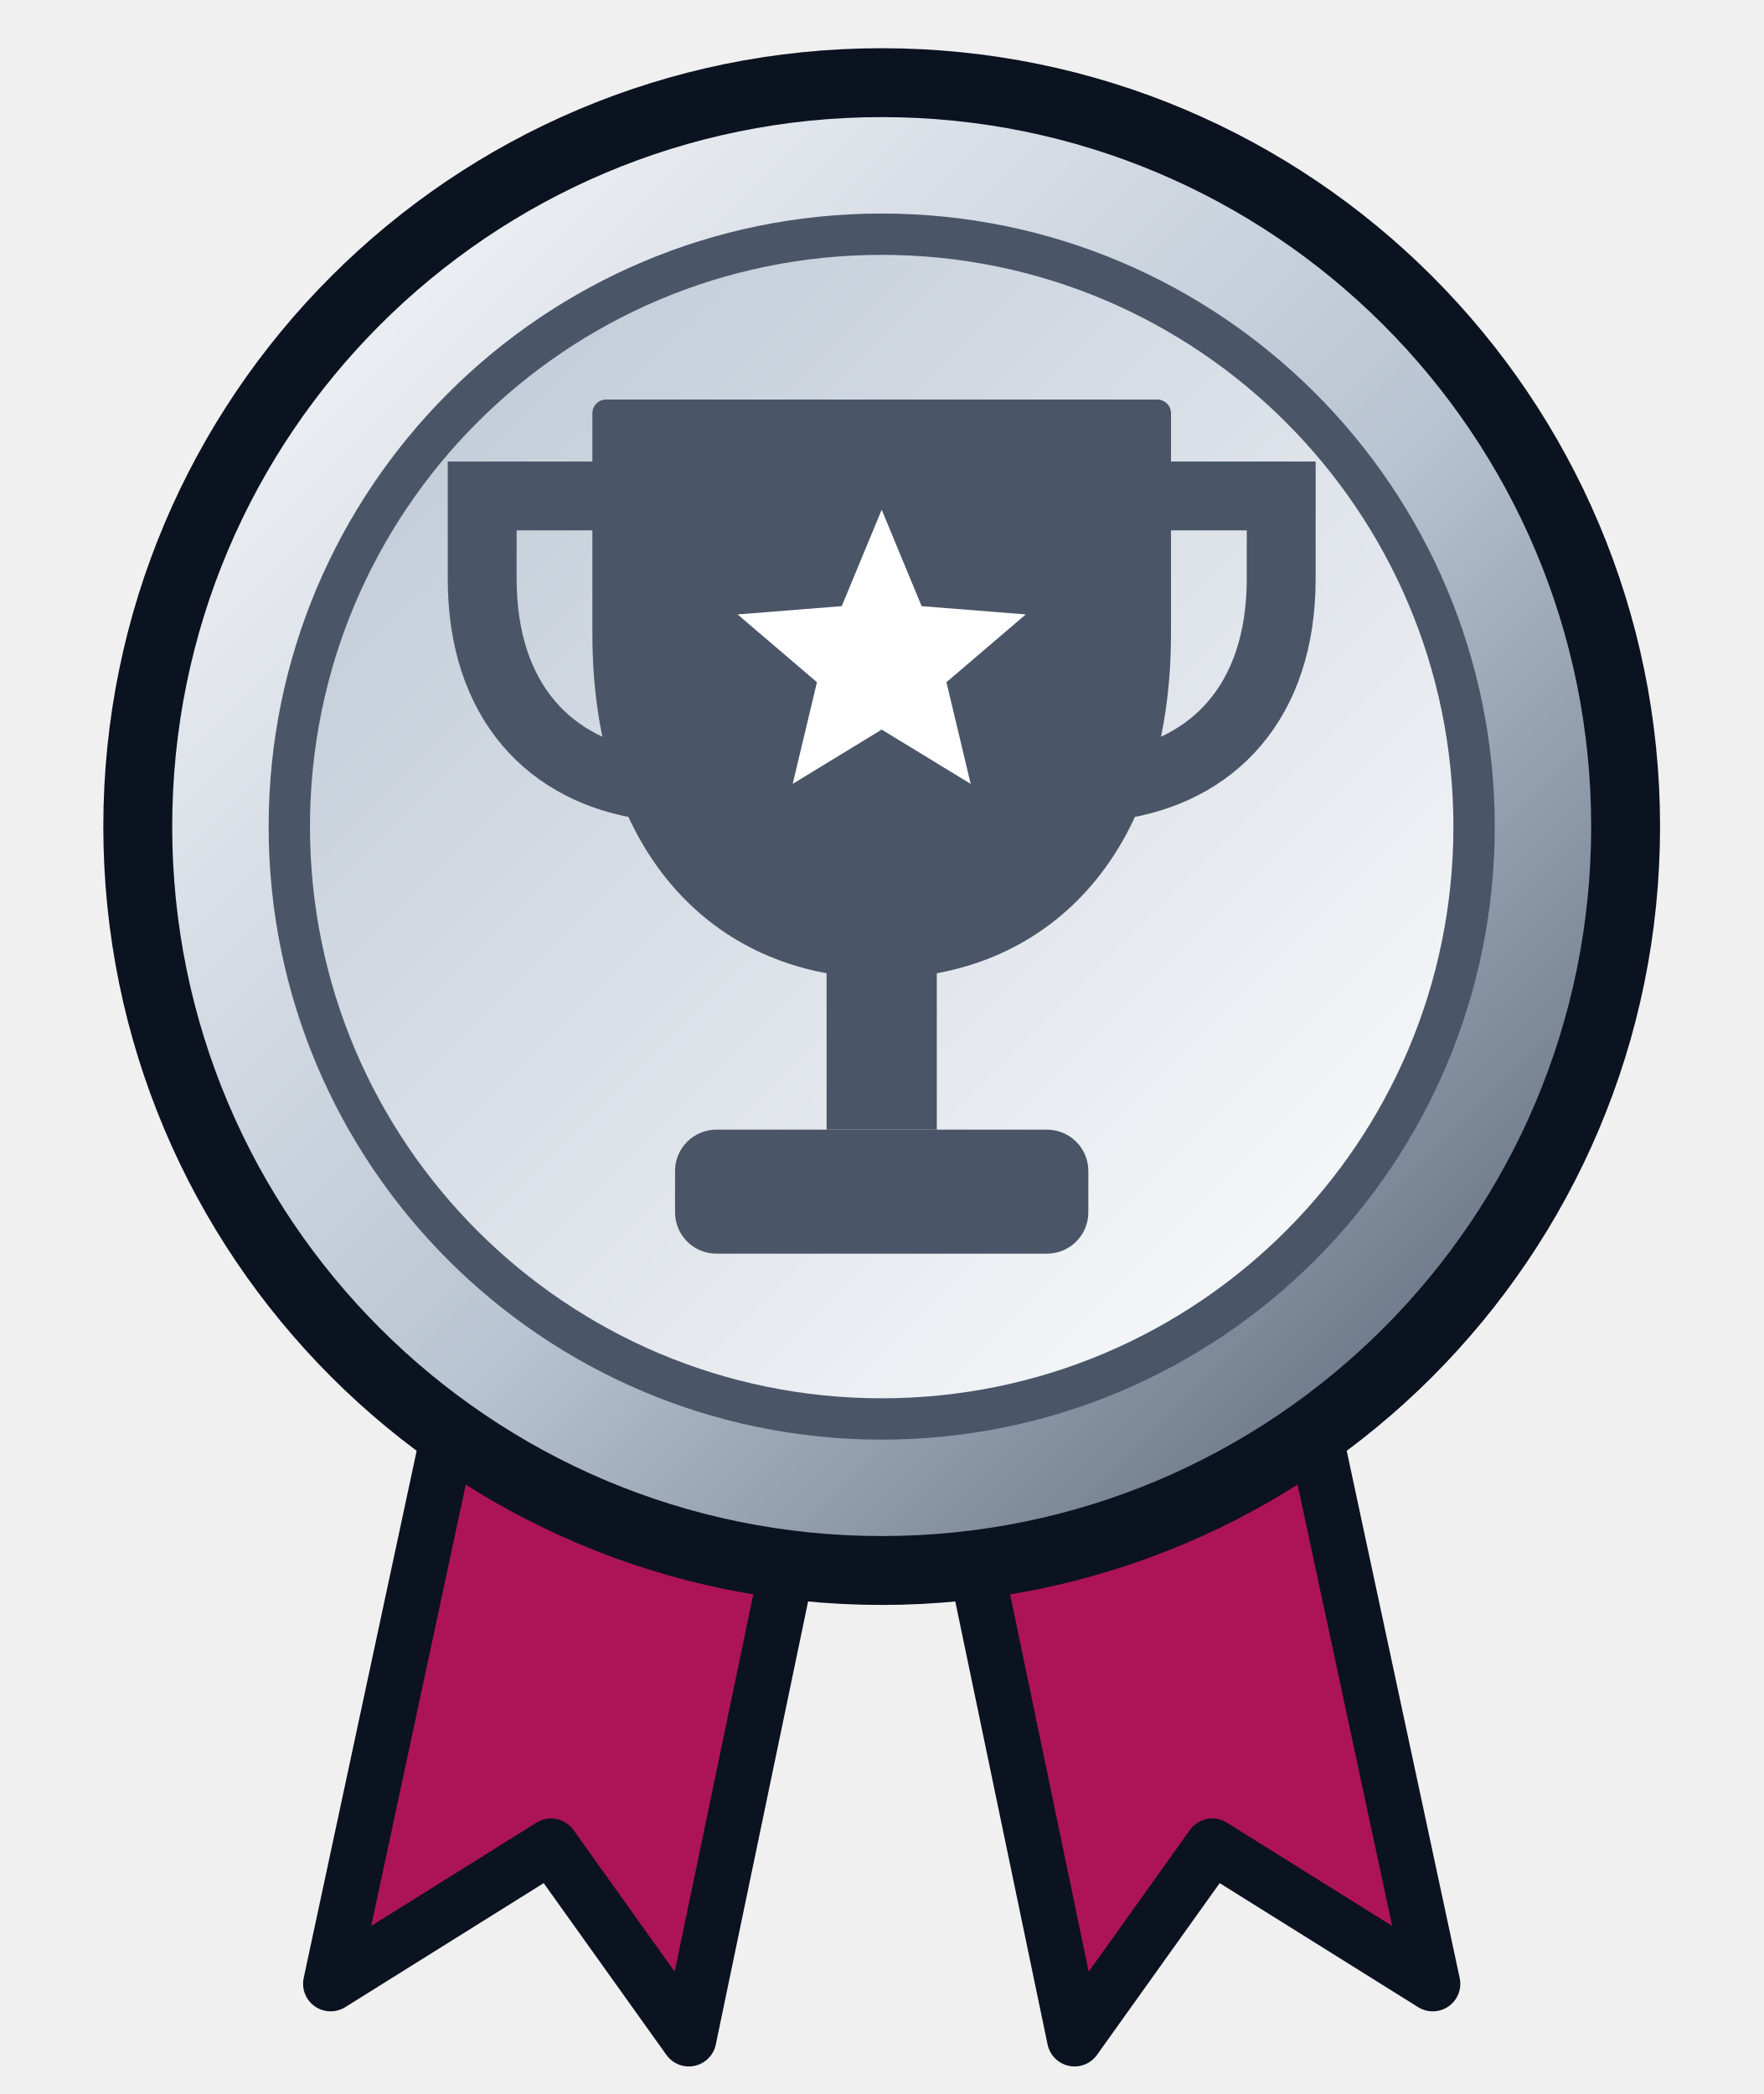
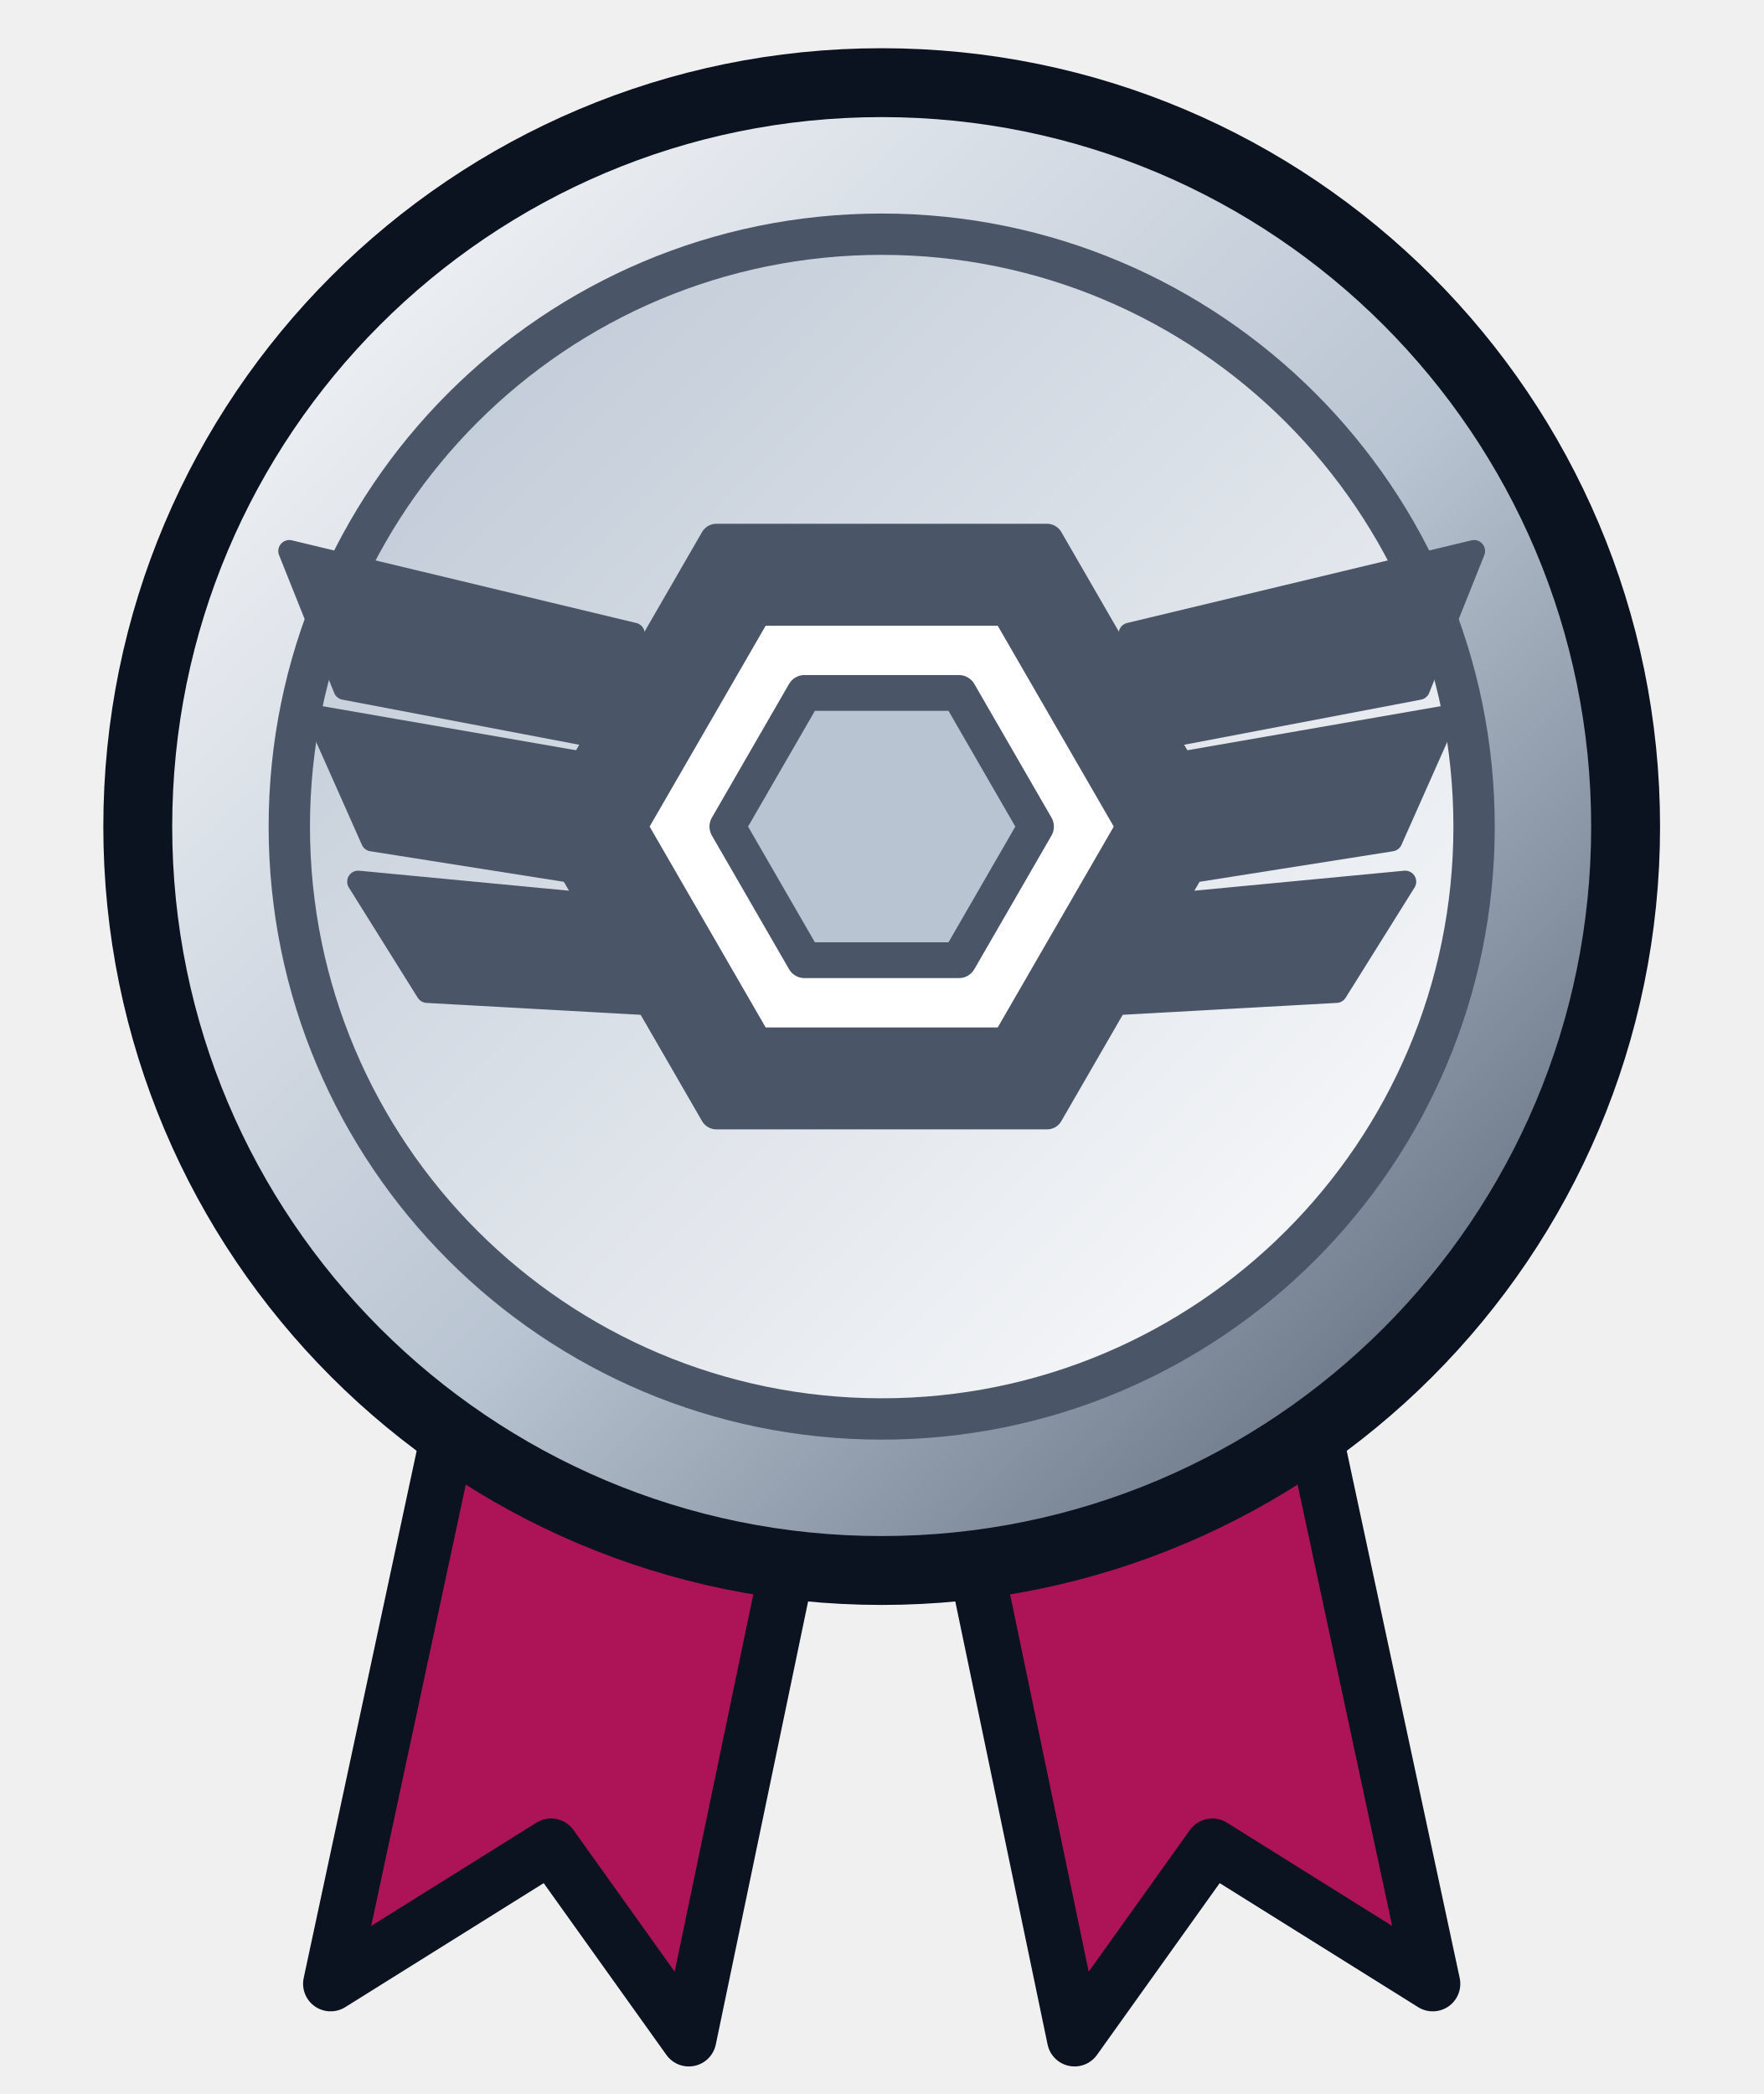
<svg xmlns="http://www.w3.org/2000/svg" viewBox="0 0 64 76" width="64" height="76">
  <defs>
    <linearGradient id="metal" x1="0" y1="0" x2="1" y2="1">
      <stop offset="0" stop-color="#ffffff" />
      <stop offset="0.55" stop-color="#b9c4d2" />
      <stop offset="1" stop-color="#4a5568" />
    </linearGradient>
    <linearGradient id="inner" x1="1" y1="1" x2="0" y2="0">
      <stop offset="0" stop-color="#ffffff" />
      <stop offset="1" stop-color="#b9c4d2" />
    </linearGradient>
  </defs>
  <path d="M18 44 L12 72 L20 67 L25 74 L30 50 Z" fill="#ad1457" stroke="#0b1220" stroke-width="2" stroke-linejoin="round" />
  <path d="M46 44 L52 72 L44 67 L39 74 L34 50 Z" fill="#ad1457" stroke="#0b1220" stroke-width="2" stroke-linejoin="round" />
  <circle cx="32" cy="30" r="27" fill="url(#metal)" stroke="#0b1220" stroke-width="2.5" />
  <circle cx="32" cy="30" r="21.5" fill="url(#inner)" stroke="#4a5568" stroke-width="1.5" />
-   <g>
-     <path d="M22 15 H42 V23 C42 31 37.5 35 32 35 C26.5 35 22 31 22 23 Z" fill="#4a5568" stroke="#4a5568" stroke-width="1" stroke-linejoin="round" />
-     <path d="M22 18 H17.5 V21 C17.5 25.5 20 28 23.5 28.5 M42 18 H46.5 V21 C46.5 25.5 44 28 40.5 28.5" fill="none" stroke="#4a5568" stroke-width="2.5" stroke-linecap="round" />
-     <rect x="30" y="35" width="4" height="6" fill="#4a5568" />
-     <rect x="24.5" y="41" width="15" height="4.5" rx="1.5" fill="#4a5568" />
-     <path d="M32.00,18.50L33.45,22.00L37.23,22.30L34.35,24.76L35.23,28.45L32.00,26.48L28.77,28.45L29.65,24.76L26.77,22.30L30.55,22.00Z" fill="#ffffff" />
+   <g transform="translate(0 3.5)">
+     <path d="M23 19.5 L10.5 16.5 L12.5 21.5 L23 23.5 Z" fill="#4a5568" stroke="#4a5568" stroke-width="0.8" stroke-linejoin="round" />
+     <path d="M23 24.5 L11.5 22.5 L13.5 27 L23 28.5 Z" fill="#4a5568" stroke="#4a5568" stroke-width="0.8" stroke-linejoin="round" />
+     <path d="M23.5 29.5 L13 28.5 L15.5 32.5 L24.5 33 Z" fill="#4a5568" stroke="#4a5568" stroke-width="0.8" stroke-linejoin="round" />
+     <path d="M41 19.5 L53.5 16.5 L51.5 21.5 L41 23.5 Z" fill="#4a5568" stroke="#4a5568" stroke-width="0.8" stroke-linejoin="round" />
+     <path d="M41 24.5 L52.5 22.5 L50.5 27 L41 28.5 Z" fill="#4a5568" stroke="#4a5568" stroke-width="0.8" stroke-linejoin="round" />
+     <path d="M40.5 29.5 L51 28.5 L48.5 32.5 L39.5 33 Z" fill="#4a5568" stroke="#4a5568" stroke-width="0.8" stroke-linejoin="round" />
+     <path d="M44.00 26.50 L38.00 36.89 L26.00 36.89 L20.00 26.50 L26.00 16.11 L38.00 16.11 Z" fill="#4a5568" stroke="#4a5568" stroke-width="1.2" stroke-linejoin="round" />
+     <path d="M41.00 26.50 L36.50 34.29 L27.50 34.29 L23.00 26.50 L27.50 18.71 L36.50 18.71 Z" fill="#ffffff" stroke="#4a5568" stroke-width="1" />
+     <path d="M37.60 26.50 L34.80 31.35 L29.20 31.35 L26.40 26.50 L29.20 21.65 L34.80 21.65 Z" fill="#b9c4d2" stroke="#4a5568" stroke-width="1.3" stroke-linejoin="round" />
  </g>
</svg>
